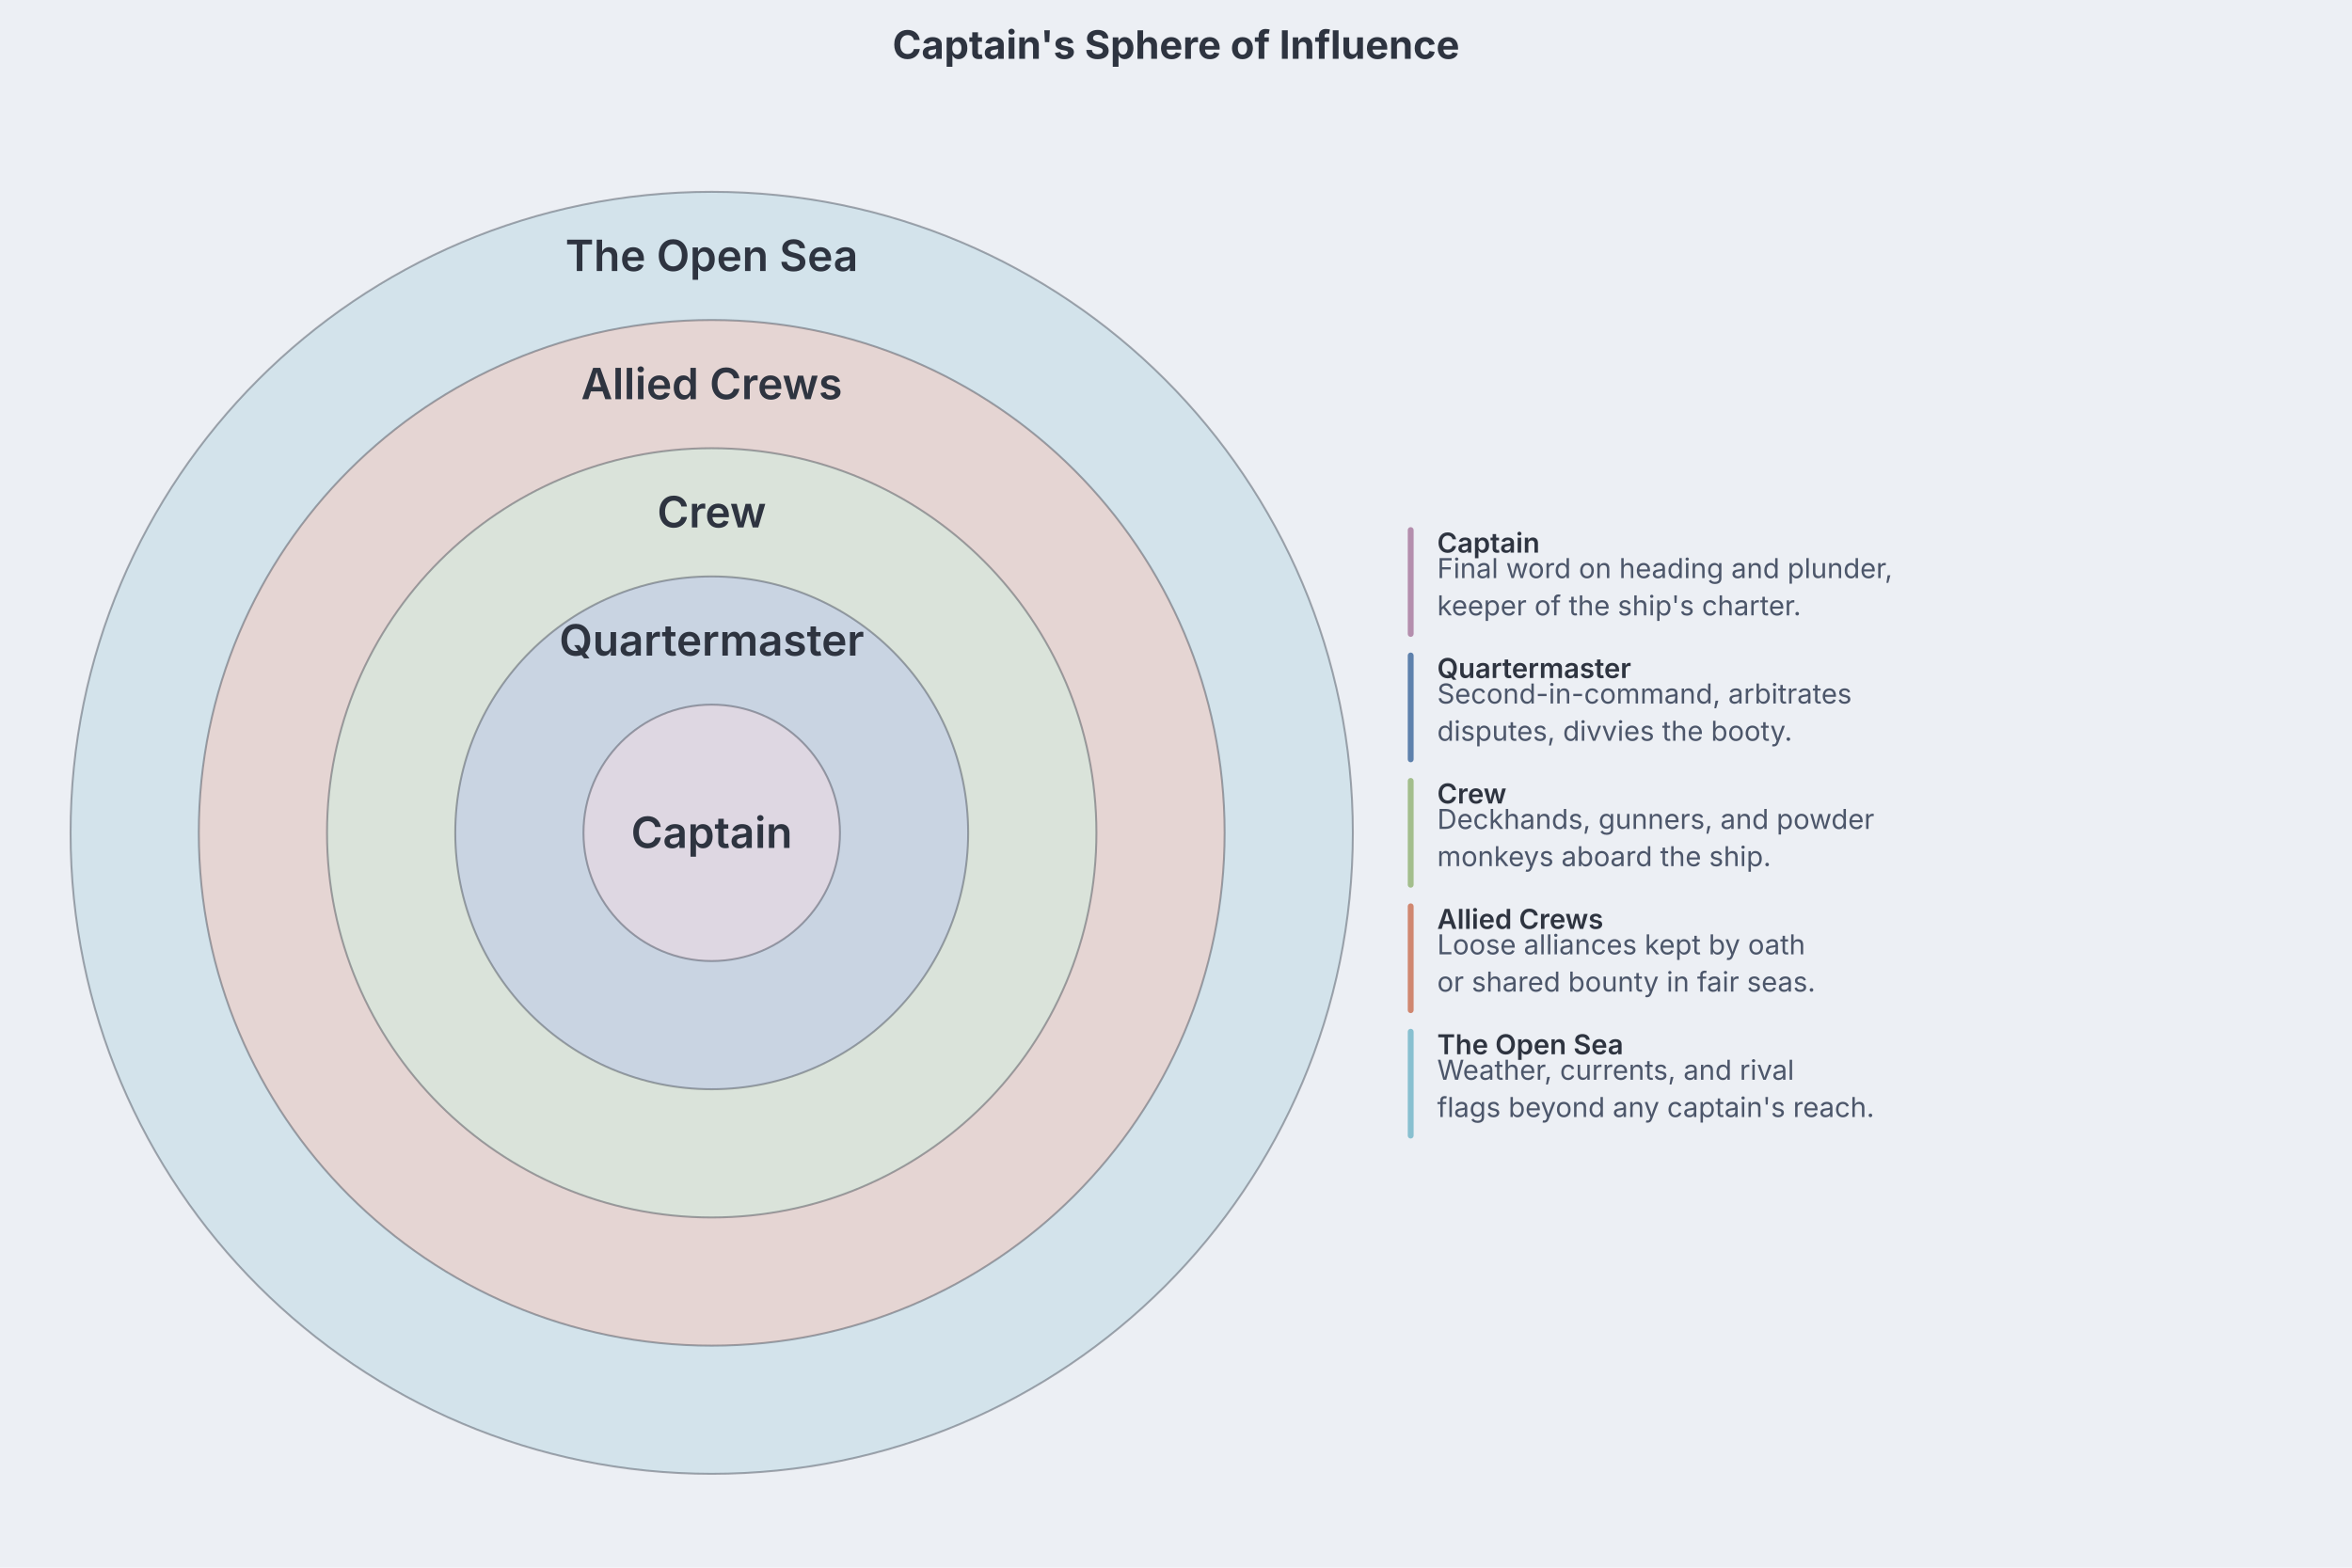
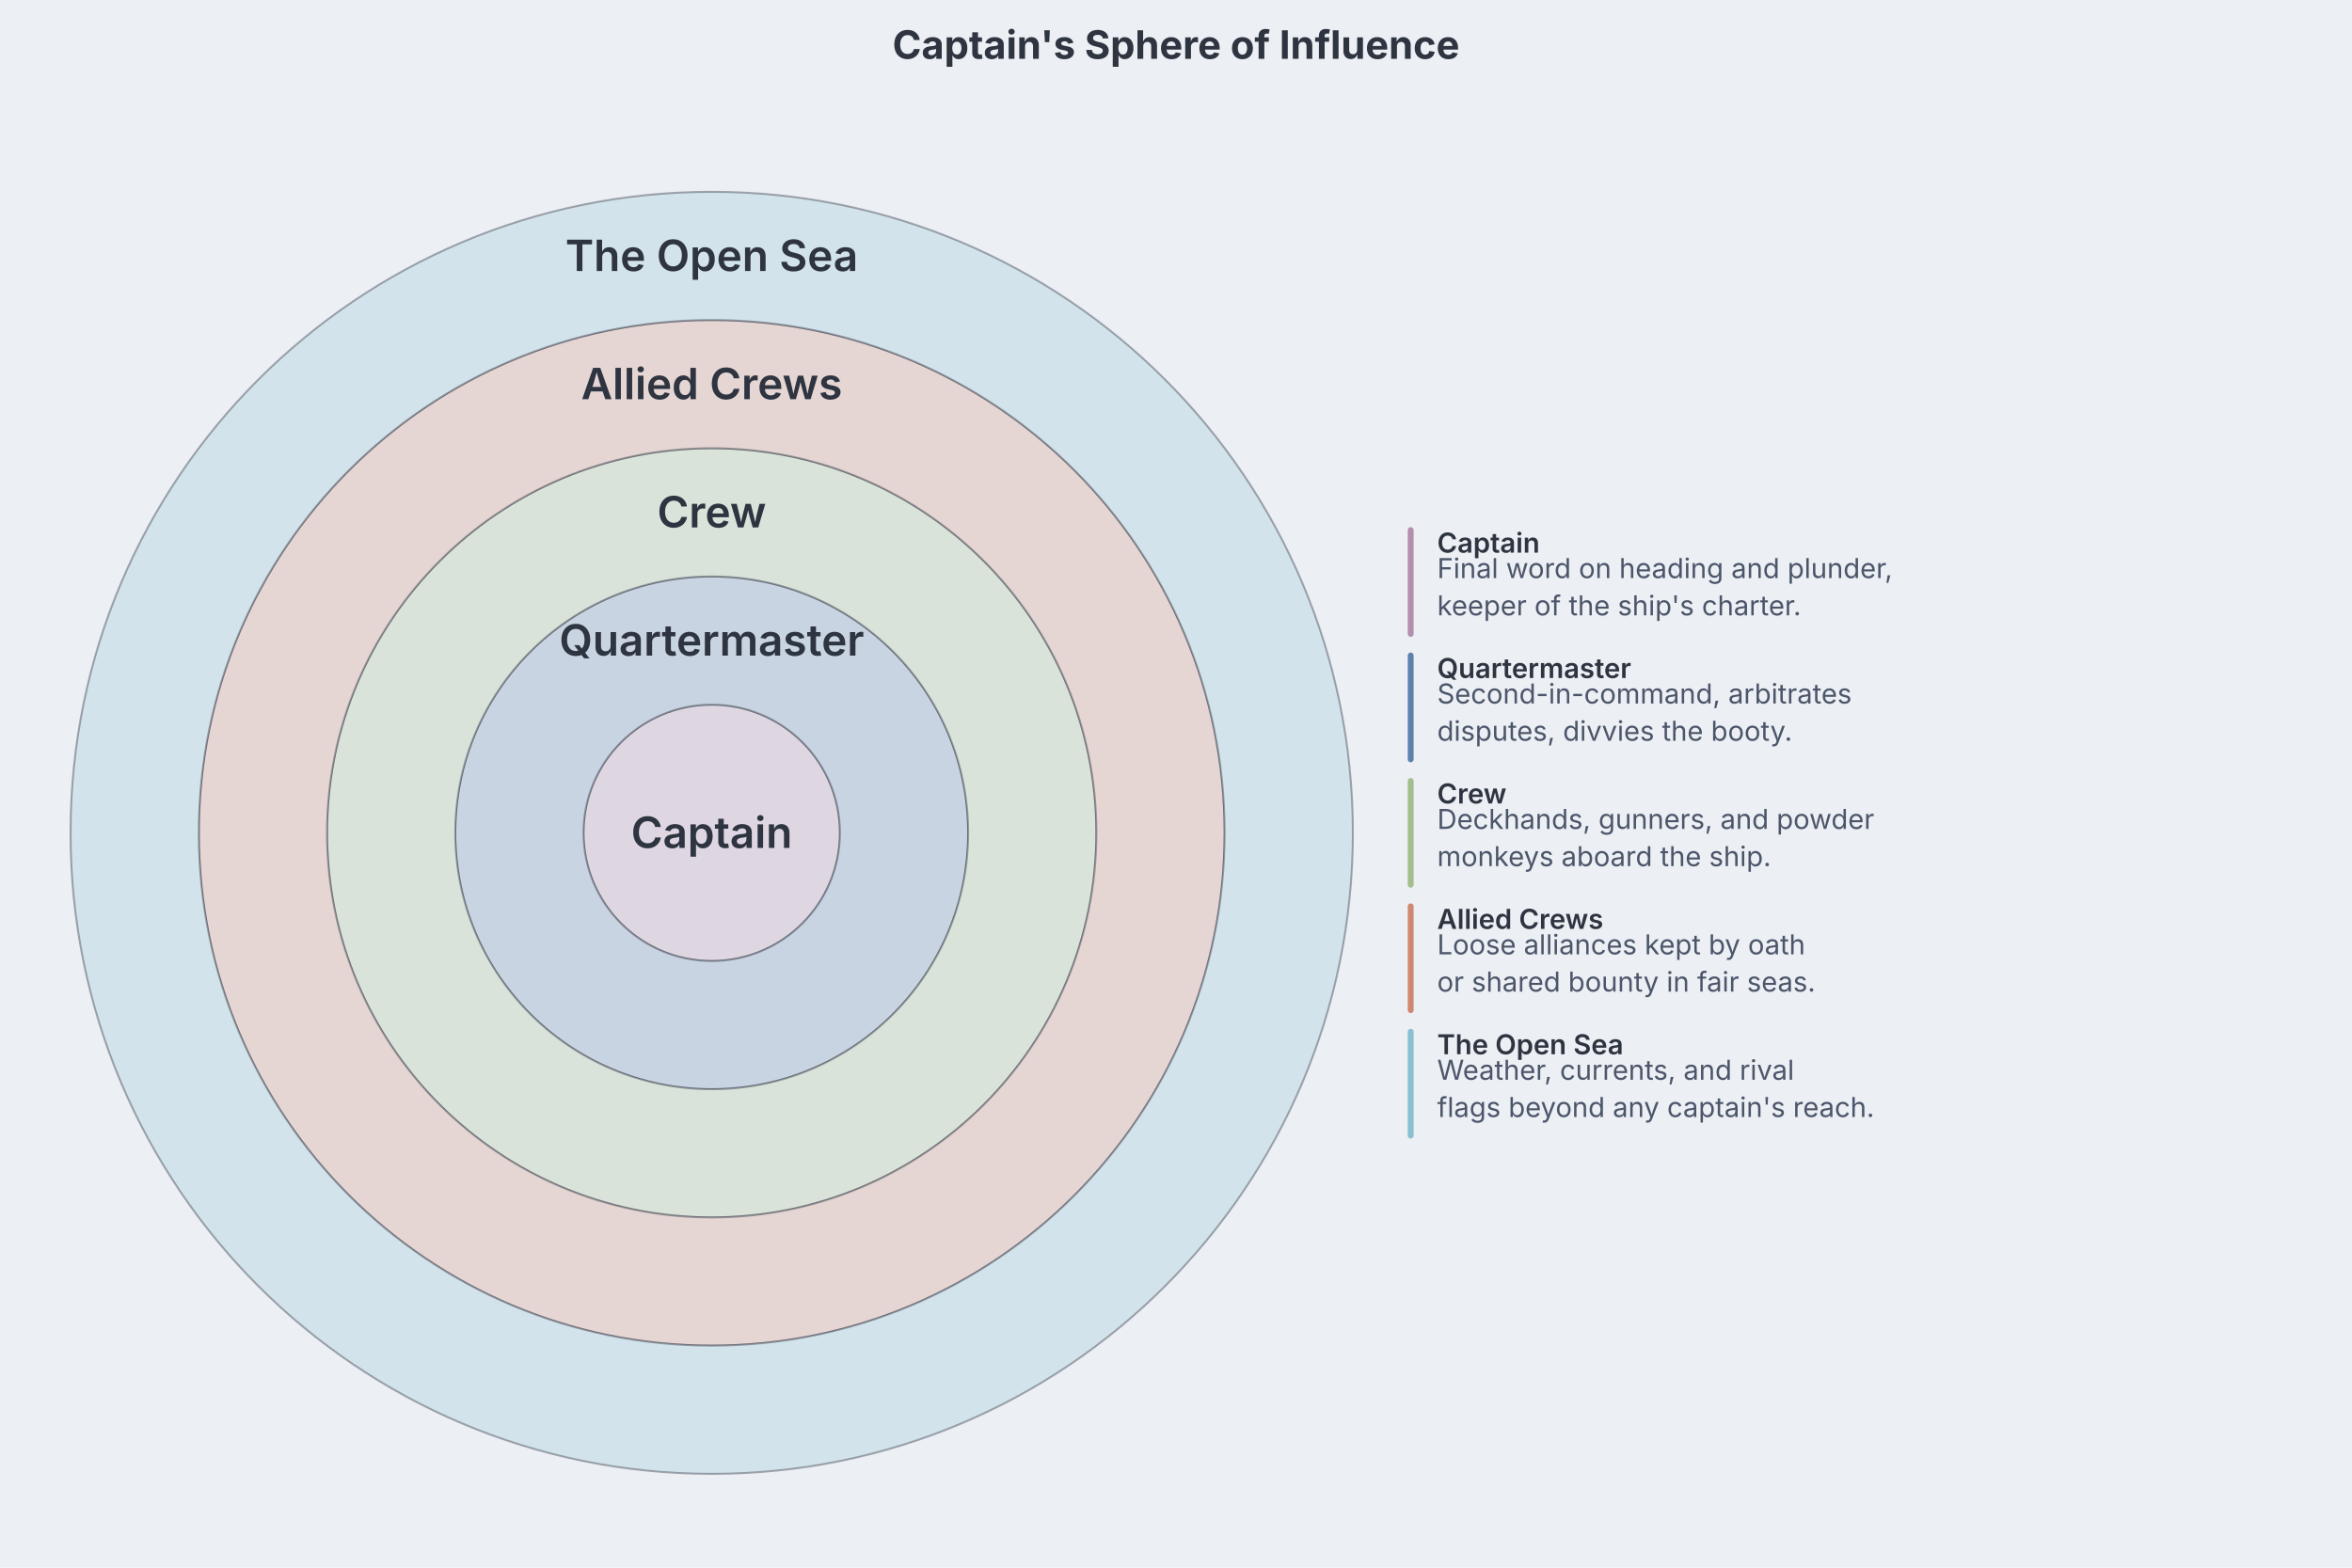
<svg xmlns="http://www.w3.org/2000/svg" width="1200" height="800" style="font-family: Inter, system-ui, Avenir, Helvetica, Arial, sans-serif; background: rgb(236, 239, 244);">
  <rect width="1200" height="800" fill="#eceff4" />
  <text class="chart-title" x="600" y="30" text-anchor="middle" fill="#2e3440" font-family="Inter, system-ui, Avenir, Helvetica, Arial, sans-serif" font-size="20" font-weight="700" data-line-number="1" style="cursor: default;">Captain's Sphere of Influence</text>
  <g class="ring-body">
-     <g class="ring-layer" data-line-number="19">
-       <circle cx="363.12" cy="425" r="327.12" fill="#d3e3eb" stroke="#2e3440" stroke-width="1" stroke-opacity="0.4" />
-       <text class="ring-label" x="363.12" y="130.592" dy="0.35em" text-anchor="middle" fill="#2e3440" font-family="Inter, system-ui, Avenir, Helvetica, Arial, sans-serif" font-size="22" font-weight="600" style="pointer-events: none;">
-         <tspan>The Open Sea</tspan>
+     <g class="ring-layer" data-line-number="3">
+       <circle cx="363.12" cy="425" r="65.424" fill="#ded7e2" stroke="#2e3440" stroke-width="1" stroke-opacity="0.4" />
+       <text class="ring-label" x="363.12" y="425" dy="0.35em" text-anchor="middle" fill="#2e3440" font-family="Inter, system-ui, Avenir, Helvetica, Arial, sans-serif" font-size="22" font-weight="600" style="pointer-events: none;">
+         <tspan>Captain</tspan>
+       </text>
+     </g>
+     <g class="ring-layer" data-line-number="7">
+       <path d="M 232.272 425 A 130.848 130.848 0 1 0 493.968 425 A 130.848 130.848 0 1 0 232.272 425 M 297.696 425 A 65.424 65.424 0 1 0 428.544 425 A 65.424 65.424 0 1 0 297.696 425 Z" fill-rule="evenodd" fill="#c9d4e2" stroke="#2e3440" stroke-width="1" stroke-opacity="0.4" />
+       <text class="ring-label" x="363.12" y="326.864" dy="0.35em" text-anchor="middle" fill="#2e3440" font-family="Inter, system-ui, Avenir, Helvetica, Arial, sans-serif" font-size="22" font-weight="600" style="pointer-events: none;">
+         <tspan>Quartermaster</tspan>
+       </text>
+     </g>
+     <g class="ring-layer" data-line-number="11">
+       <path d="M 166.848 425 A 196.272 196.272 0 1 0 559.392 425 A 196.272 196.272 0 1 0 166.848 425 M 232.272 425 A 130.848 130.848 0 1 0 493.968 425 A 130.848 130.848 0 1 0 232.272 425 Z" fill-rule="evenodd" fill="#dae3da" stroke="#2e3440" stroke-width="1" stroke-opacity="0.4" />
+       <text class="ring-label" x="363.12" y="261.44" dy="0.35em" text-anchor="middle" fill="#2e3440" font-family="Inter, system-ui, Avenir, Helvetica, Arial, sans-serif" font-size="22" font-weight="600" style="pointer-events: none;">
+         <tspan>Crew</tspan>
      </text>
    </g>
    <g class="ring-layer" data-line-number="15">
-       <circle cx="363.12" cy="425" r="261.696" fill="#e5d5d3" stroke="#2e3440" stroke-width="1" stroke-opacity="0.4" />
+       <path d="M 101.424 425 A 261.696 261.696 0 1 0 624.816 425 A 261.696 261.696 0 1 0 101.424 425 M 166.848 425 A 196.272 196.272 0 1 0 559.392 425 A 196.272 196.272 0 1 0 166.848 425 Z" fill-rule="evenodd" fill="#e5d5d3" stroke="#2e3440" stroke-width="1" stroke-opacity="0.4" />
      <text class="ring-label" x="363.12" y="196.016" dy="0.35em" text-anchor="middle" fill="#2e3440" font-family="Inter, system-ui, Avenir, Helvetica, Arial, sans-serif" font-size="22" font-weight="600" style="pointer-events: none;">
        <tspan>Allied Crews</tspan>
      </text>
    </g>
-     <g class="ring-layer" data-line-number="11">
-       <circle cx="363.12" cy="425" r="196.272" fill="#dae3da" stroke="#2e3440" stroke-width="1" stroke-opacity="0.4" />
-       <text class="ring-label" x="363.12" y="261.44" dy="0.35em" text-anchor="middle" fill="#2e3440" font-family="Inter, system-ui, Avenir, Helvetica, Arial, sans-serif" font-size="22" font-weight="600" style="pointer-events: none;">
-         <tspan>Crew</tspan>
-       </text>
-     </g>
-     <g class="ring-layer" data-line-number="7">
-       <circle cx="363.12" cy="425" r="130.848" fill="#c9d4e2" stroke="#2e3440" stroke-width="1" stroke-opacity="0.4" />
-       <text class="ring-label" x="363.12" y="326.864" dy="0.35em" text-anchor="middle" fill="#2e3440" font-family="Inter, system-ui, Avenir, Helvetica, Arial, sans-serif" font-size="22" font-weight="600" style="pointer-events: none;">
-         <tspan>Quartermaster</tspan>
-       </text>
-     </g>
-     <g class="ring-layer" data-line-number="3">
-       <circle cx="363.12" cy="425" r="65.424" fill="#ded7e2" stroke="#2e3440" stroke-width="1" stroke-opacity="0.4" />
-       <text class="ring-label" x="363.12" y="425" dy="0.35em" text-anchor="middle" fill="#2e3440" font-family="Inter, system-ui, Avenir, Helvetica, Arial, sans-serif" font-size="22" font-weight="600" style="pointer-events: none;">
-         <tspan>Captain</tspan>
+     <g class="ring-layer" data-line-number="19">
+       <path d="M 36 425 A 327.12 327.12 0 1 0 690.24 425 A 327.12 327.12 0 1 0 36 425 M 101.424 425 A 261.696 261.696 0 1 0 624.816 425 A 261.696 261.696 0 1 0 101.424 425 Z" fill-rule="evenodd" fill="#d3e3eb" stroke="#2e3440" stroke-width="1" stroke-opacity="0.4" />
+       <text class="ring-label" x="363.12" y="130.592" dy="0.35em" text-anchor="middle" fill="#2e3440" font-family="Inter, system-ui, Avenir, Helvetica, Arial, sans-serif" font-size="22" font-weight="600" style="pointer-events: none;">
+         <tspan>The Open Sea</tspan>
      </text>
    </g>
  </g>
  <g class="ring-descriptions">
    <g class="ring-desc" data-line-number="3">
      <rect x="718.24" y="269" width="3" height="56" rx="1.5" fill="#b48ead" />
      <text x="733.24" y="282" text-anchor="start" fill="#2e3440" font-family="Inter, system-ui, Avenir, Helvetica, Arial, sans-serif" font-size="14" font-weight="600">
        <tspan>Captain</tspan>
      </text>
      <text x="733.24" y="295" text-anchor="start" fill="#4c566a" font-family="Inter, system-ui, Avenir, Helvetica, Arial, sans-serif" font-size="14">
        <tspan>Final word on heading and plunder,</tspan>
      </text>
      <text x="733.24" y="314" text-anchor="start" fill="#4c566a" font-family="Inter, system-ui, Avenir, Helvetica, Arial, sans-serif" font-size="14">
        <tspan>keeper of the ship's charter.</tspan>
      </text>
    </g>
    <g class="ring-desc" data-line-number="7">
      <rect x="718.24" y="333" width="3" height="56" rx="1.5" fill="#5e81ac" />
      <text x="733.24" y="346" text-anchor="start" fill="#2e3440" font-family="Inter, system-ui, Avenir, Helvetica, Arial, sans-serif" font-size="14" font-weight="600">
        <tspan>Quartermaster</tspan>
      </text>
      <text x="733.24" y="359" text-anchor="start" fill="#4c566a" font-family="Inter, system-ui, Avenir, Helvetica, Arial, sans-serif" font-size="14">
        <tspan>Second-in-command, arbitrates</tspan>
      </text>
      <text x="733.24" y="378" text-anchor="start" fill="#4c566a" font-family="Inter, system-ui, Avenir, Helvetica, Arial, sans-serif" font-size="14">
        <tspan>disputes, divvies the booty.</tspan>
      </text>
    </g>
    <g class="ring-desc" data-line-number="11">
      <rect x="718.24" y="397" width="3" height="56" rx="1.5" fill="#a3be8c" />
      <text x="733.24" y="410" text-anchor="start" fill="#2e3440" font-family="Inter, system-ui, Avenir, Helvetica, Arial, sans-serif" font-size="14" font-weight="600">
        <tspan>Crew</tspan>
      </text>
      <text x="733.24" y="423" text-anchor="start" fill="#4c566a" font-family="Inter, system-ui, Avenir, Helvetica, Arial, sans-serif" font-size="14">
        <tspan>Deckhands, gunners, and powder</tspan>
      </text>
      <text x="733.24" y="442" text-anchor="start" fill="#4c566a" font-family="Inter, system-ui, Avenir, Helvetica, Arial, sans-serif" font-size="14">
        <tspan>monkeys aboard the ship.</tspan>
      </text>
    </g>
    <g class="ring-desc" data-line-number="15">
      <rect x="718.24" y="461" width="3" height="56" rx="1.5" fill="#d08770" />
      <text x="733.24" y="474" text-anchor="start" fill="#2e3440" font-family="Inter, system-ui, Avenir, Helvetica, Arial, sans-serif" font-size="14" font-weight="600">
        <tspan>Allied Crews</tspan>
      </text>
      <text x="733.24" y="487" text-anchor="start" fill="#4c566a" font-family="Inter, system-ui, Avenir, Helvetica, Arial, sans-serif" font-size="14">
        <tspan>Loose alliances kept by oath</tspan>
      </text>
      <text x="733.24" y="506" text-anchor="start" fill="#4c566a" font-family="Inter, system-ui, Avenir, Helvetica, Arial, sans-serif" font-size="14">
        <tspan>or shared bounty in fair seas.</tspan>
      </text>
    </g>
    <g class="ring-desc" data-line-number="19">
      <rect x="718.24" y="525" width="3" height="56" rx="1.5" fill="#88c0d0" />
      <text x="733.24" y="538" text-anchor="start" fill="#2e3440" font-family="Inter, system-ui, Avenir, Helvetica, Arial, sans-serif" font-size="14" font-weight="600">
        <tspan>The Open Sea</tspan>
      </text>
      <text x="733.24" y="551" text-anchor="start" fill="#4c566a" font-family="Inter, system-ui, Avenir, Helvetica, Arial, sans-serif" font-size="14">
        <tspan>Weather, currents, and rival</tspan>
      </text>
      <text x="733.24" y="570" text-anchor="start" fill="#4c566a" font-family="Inter, system-ui, Avenir, Helvetica, Arial, sans-serif" font-size="14">
        <tspan>flags beyond any captain's reach.</tspan>
      </text>
    </g>
  </g>
</svg>
